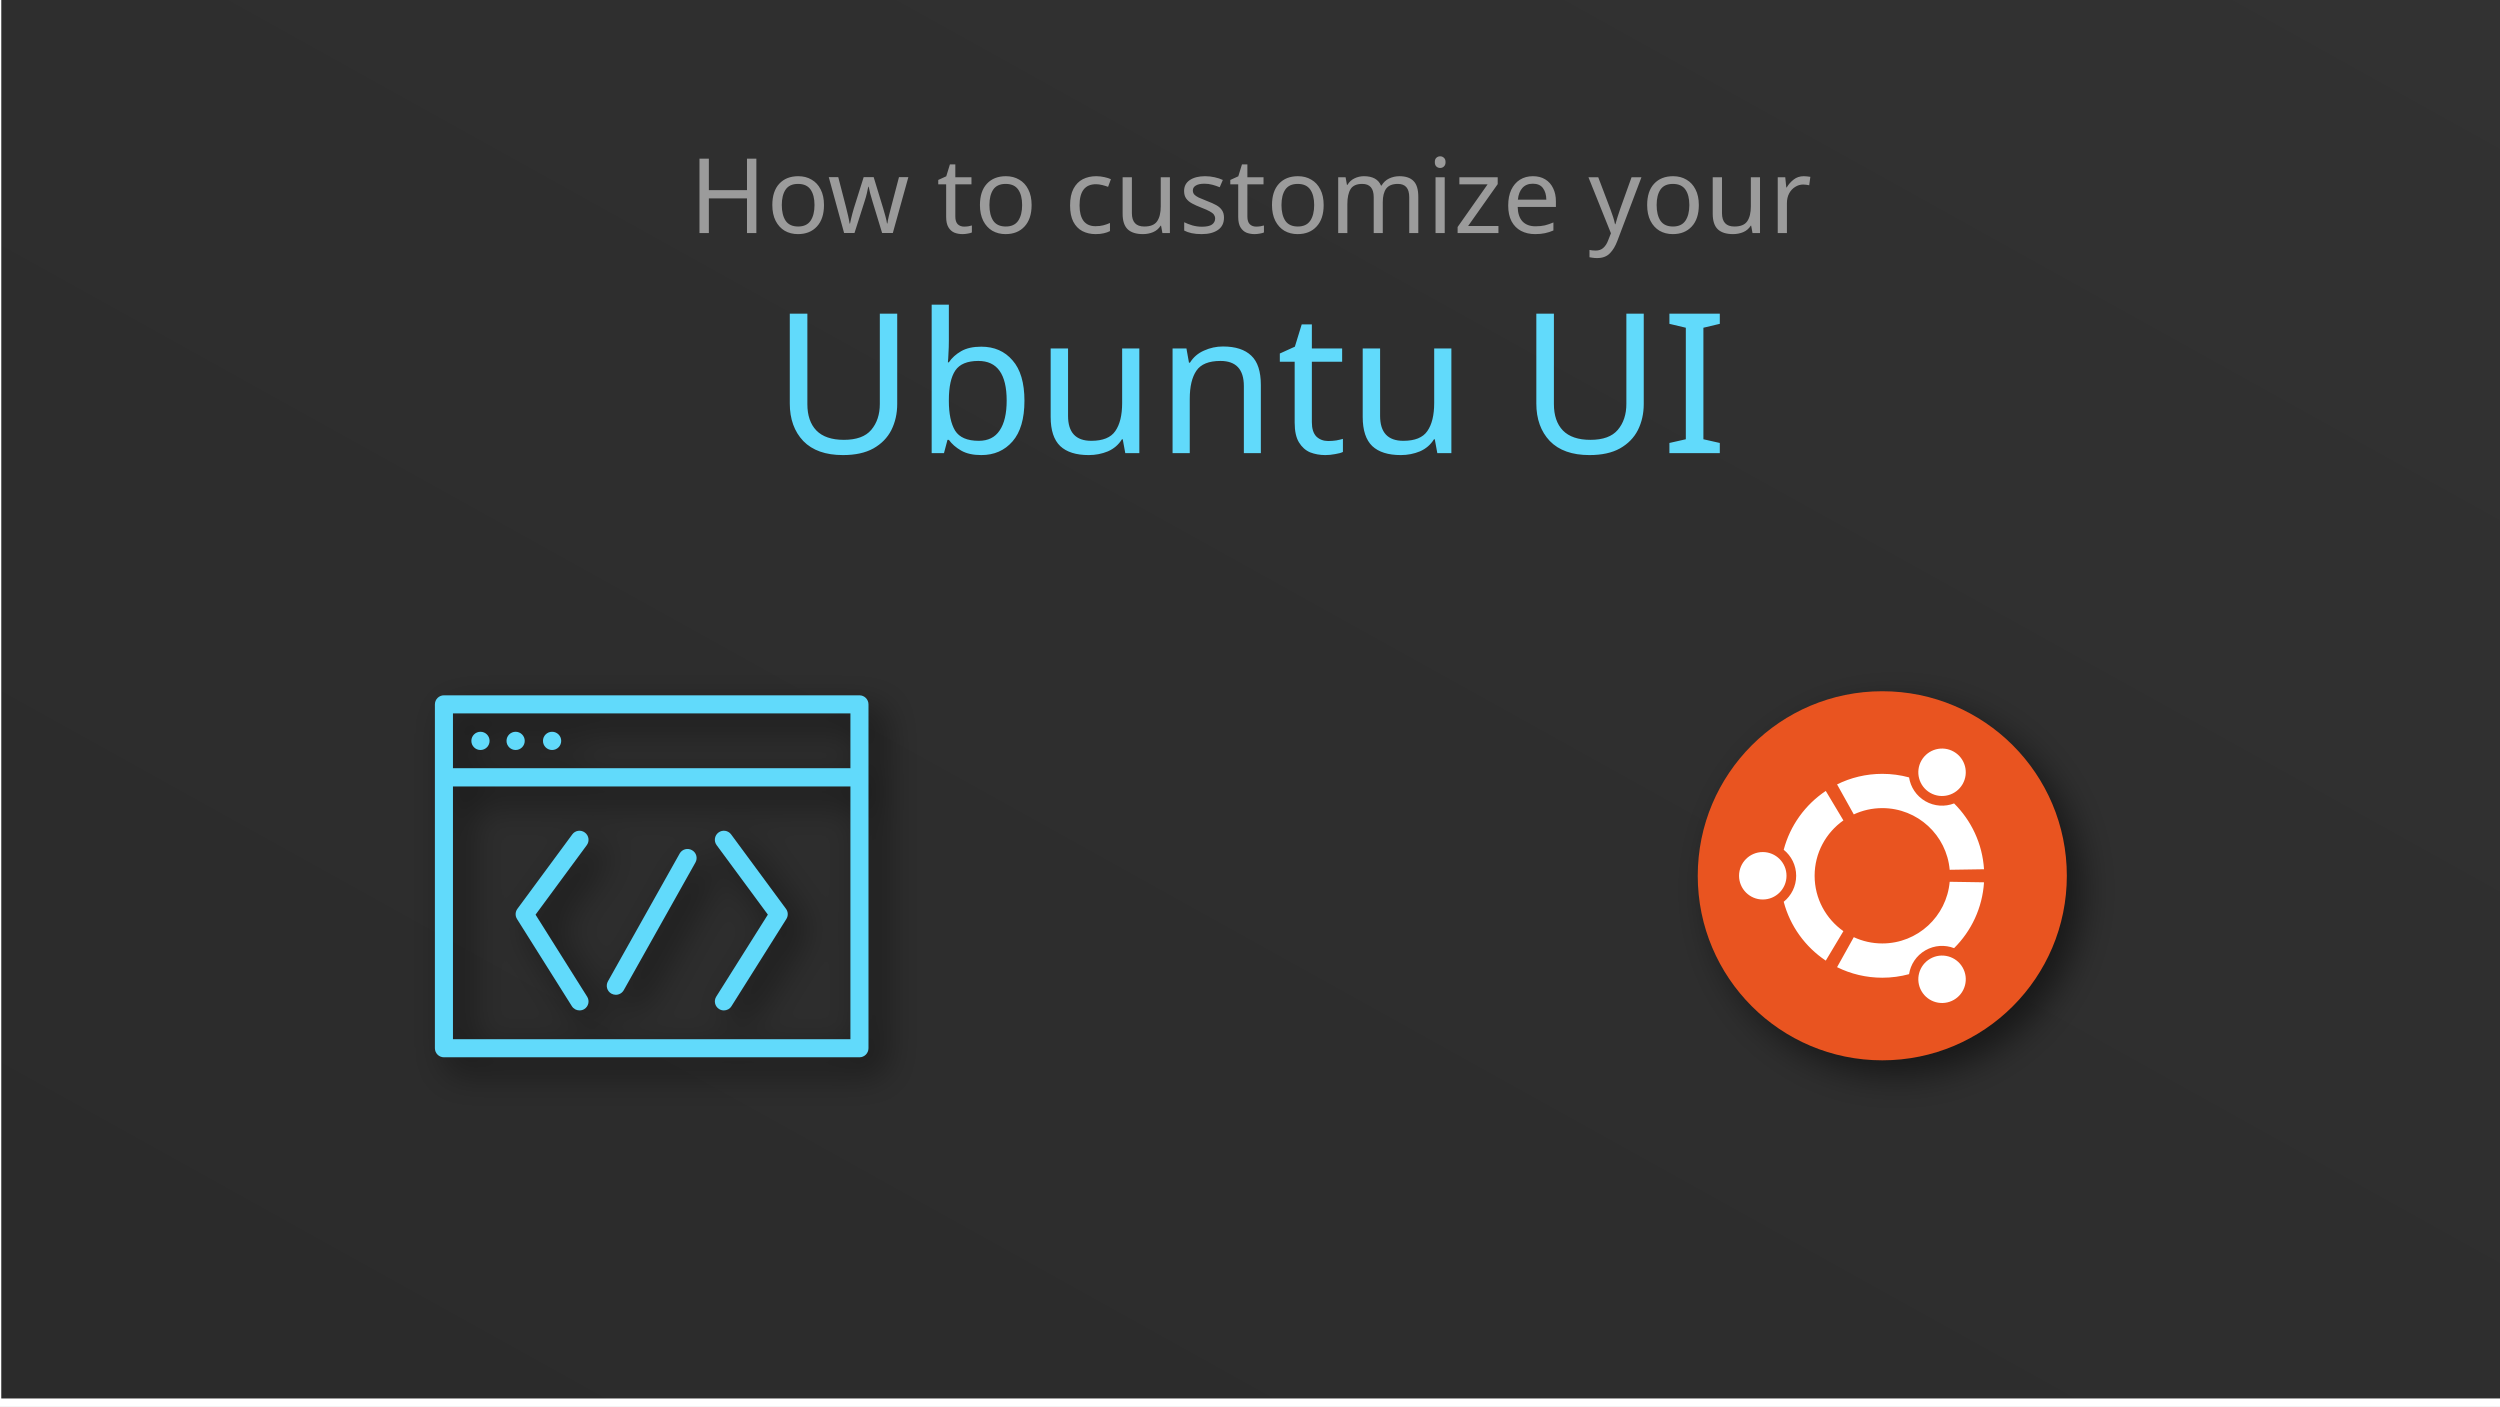
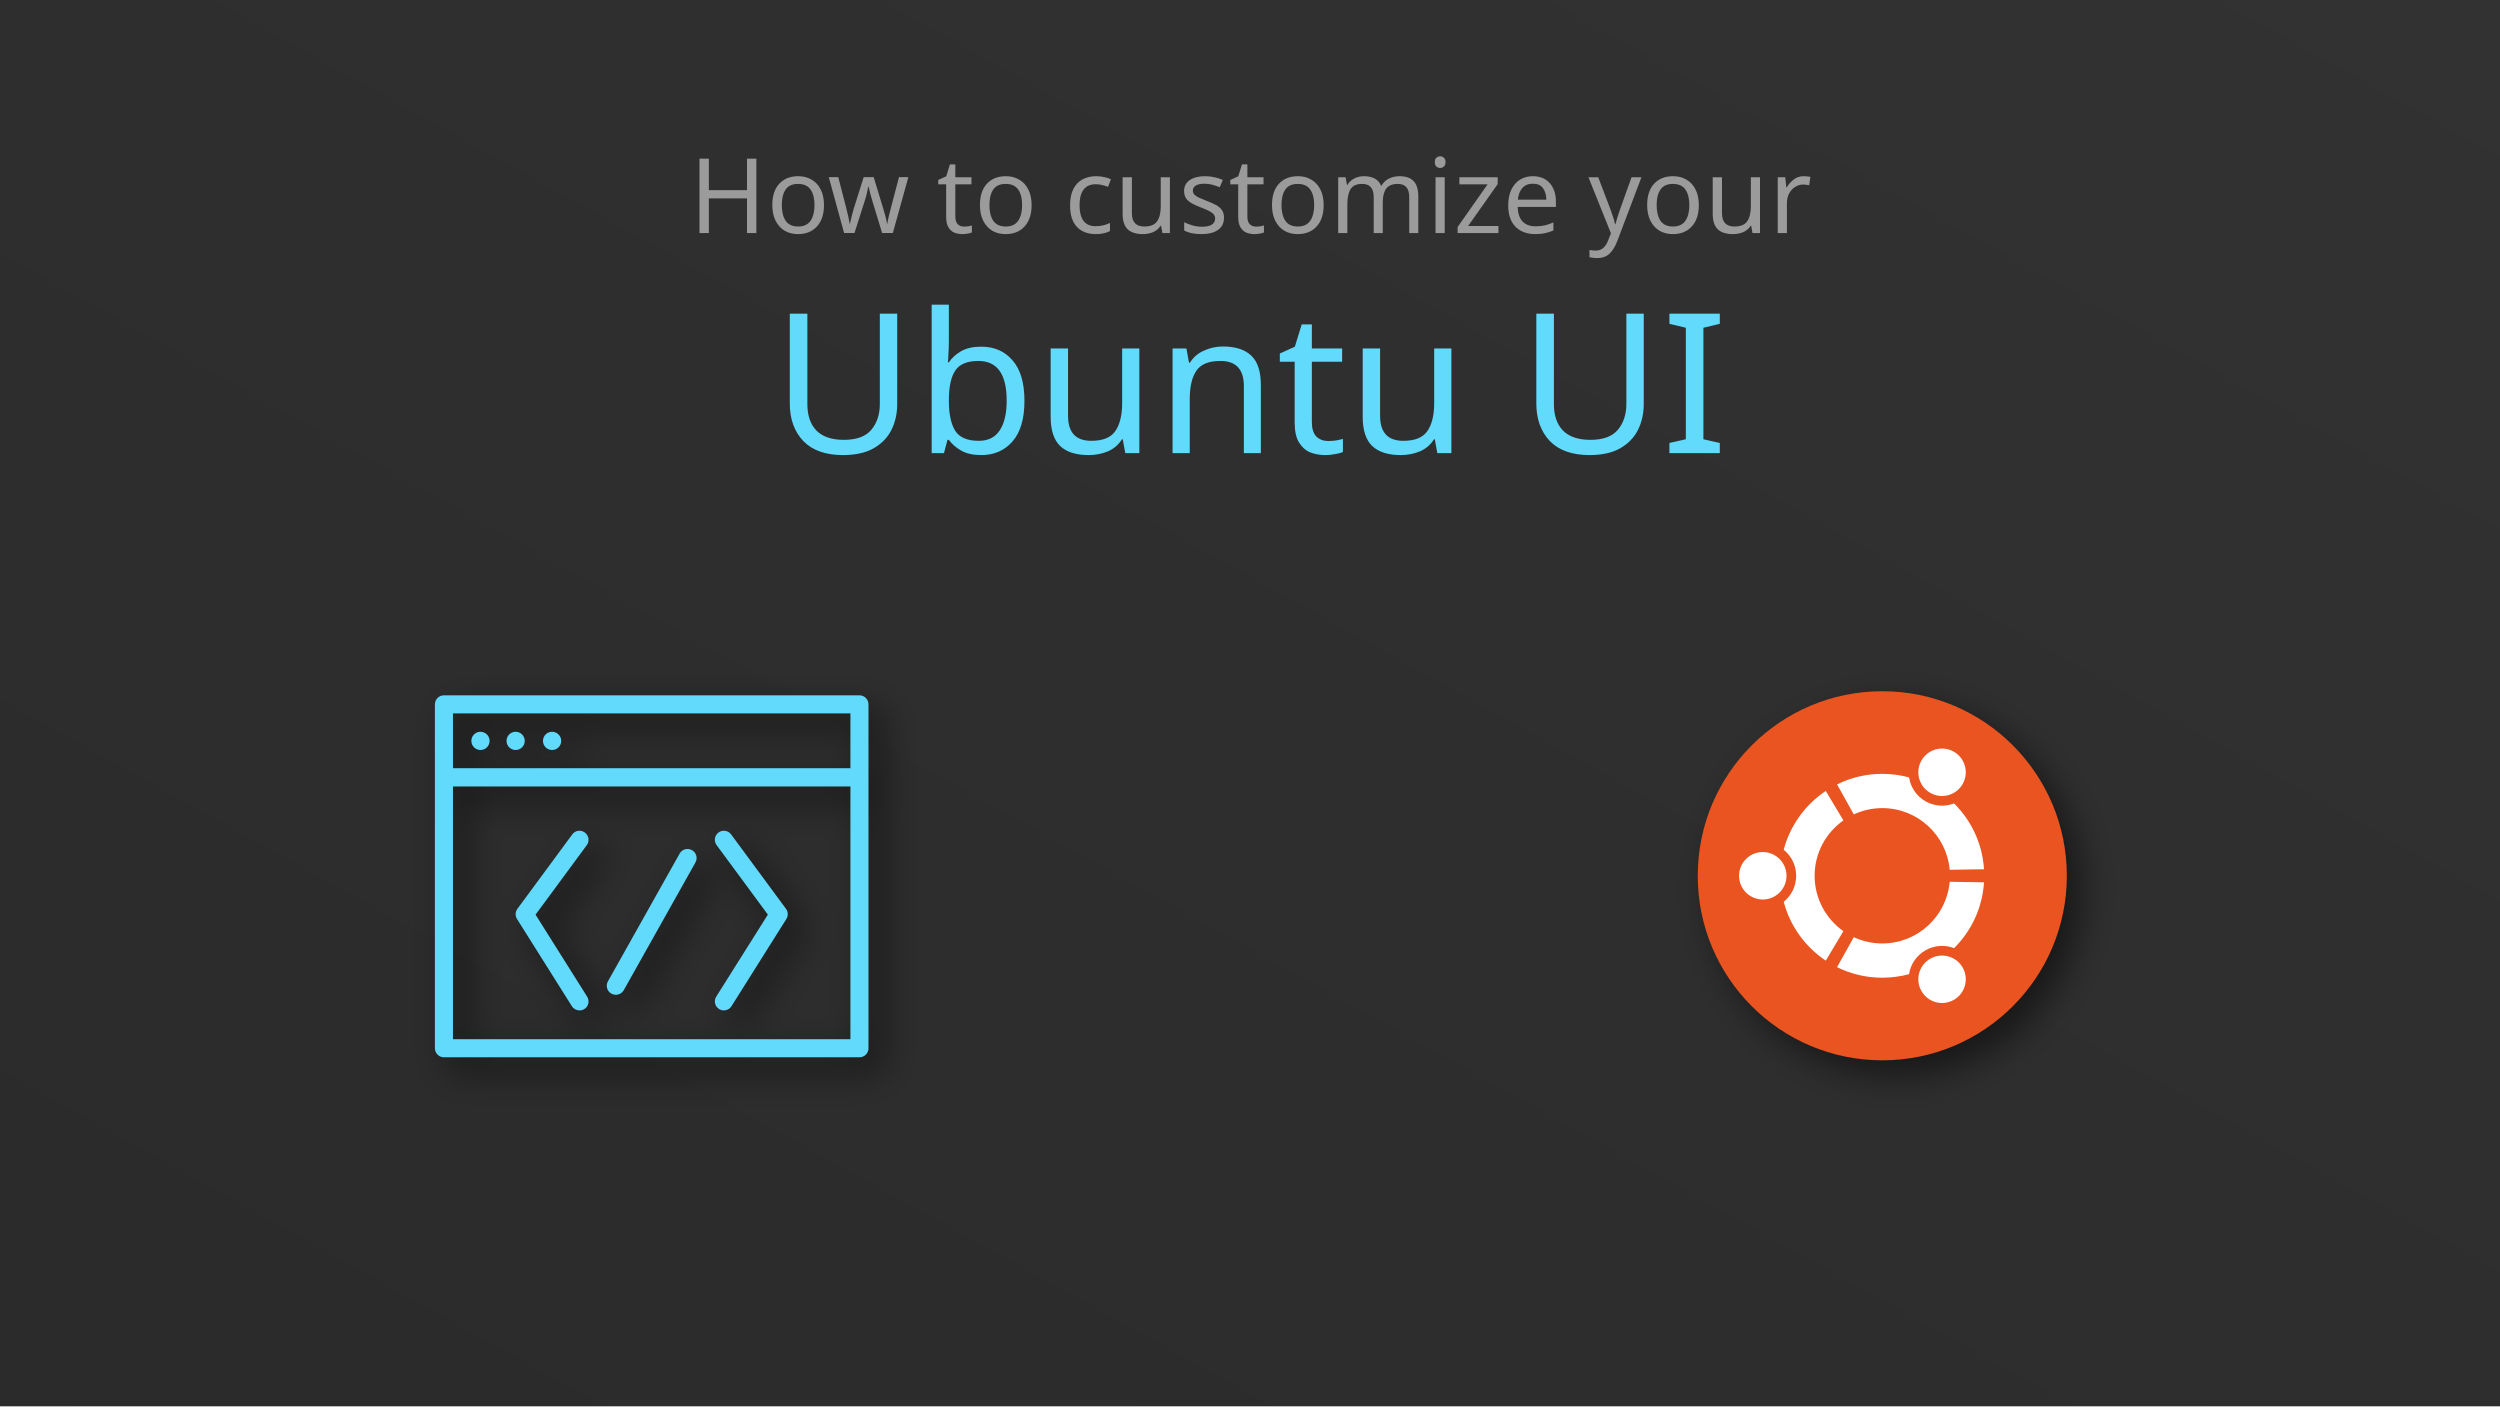
<svg xmlns="http://www.w3.org/2000/svg" width="1920" height="1080" viewBox="0 0 1920 1080" fill="none">
-   <g id="ubuntu" clip-path="url(#clip0)">
-     <rect width="1920" height="1080" fill="white" />
+   <g id="ubuntu">
    <g id="Rectangle">
-       <rect x="1" y="-6" width="1920" height="1080" fill="#323232" />
-       <rect x="1" y="-6" width="1920" height="1080" fill="url(#paint0_linear)" fill-opacity="0.15" />
+       <rect width="1920" height="1080" fill="#323232" />
+       <rect width="1920" height="1080" fill="url(#paint0_linear)" fill-opacity="0.15" />
    </g>
    <path id="Java vs Kotlin" d="M689.057 310.2C689.057 317.6 687.557 324.3 684.557 330.3C681.557 336.2 676.957 340.9 670.757 344.4C664.657 347.8 656.857 349.5 647.357 349.5C634.057 349.5 623.907 345.9 616.907 338.7C610.007 331.4 606.557 321.8 606.557 309.9V240.9H620.057V310.35C620.057 319.05 622.357 325.8 626.957 330.6C631.657 335.4 638.707 337.8 648.107 337.8C657.807 337.8 664.807 335.25 669.107 330.15C673.507 324.95 675.707 318.3 675.707 310.2V240.9H689.057V310.2ZM728.723 261.75C728.723 265.15 728.623 268.35 728.423 271.35C728.323 274.25 728.173 276.55 727.973 278.25H728.723C731.023 274.85 734.173 272 738.173 269.7C742.173 267.4 747.323 266.25 753.623 266.25C763.623 266.25 771.623 269.75 777.623 276.75C783.723 283.65 786.773 294 786.773 307.8C786.773 321.6 783.723 332 777.623 339C771.523 346 763.523 349.5 753.623 349.5C747.323 349.5 742.173 348.35 738.173 346.05C734.173 343.75 731.023 341 728.723 337.8H727.673L724.973 348H715.523V234H728.723V261.75ZM751.373 277.2C742.873 277.2 736.973 279.65 733.673 284.55C730.373 289.45 728.723 297.05 728.723 307.35V307.95C728.723 317.85 730.323 325.45 733.523 330.75C736.823 335.95 742.873 338.55 751.673 338.55C758.873 338.55 764.223 335.9 767.723 330.6C771.323 325.3 773.123 317.65 773.123 307.65C773.123 287.35 765.873 277.2 751.373 277.2ZM875.009 267.6V348H864.209L862.259 337.35H861.659C859.059 341.55 855.459 344.65 850.859 346.65C846.259 348.55 841.359 349.5 836.159 349.5C826.459 349.5 819.159 347.2 814.259 342.6C809.359 337.9 806.909 330.45 806.909 320.25V267.6H820.259V319.35C820.259 332.15 826.209 338.55 838.109 338.55C847.009 338.55 853.159 336.05 856.559 331.05C860.059 326.05 861.809 318.85 861.809 309.45V267.6H875.009ZM939.233 266.1C948.833 266.1 956.083 268.45 960.983 273.15C965.883 277.75 968.333 285.25 968.333 295.65V348H955.283V296.55C955.283 283.65 949.283 277.2 937.283 277.2C928.383 277.2 922.233 279.7 918.833 284.7C915.433 289.7 913.733 296.9 913.733 306.3V348H900.533V267.6H911.183L913.133 278.55H913.883C916.483 274.35 920.083 271.25 924.683 269.25C929.283 267.15 934.133 266.1 939.233 266.1ZM1020.11 338.7C1022.11 338.7 1024.16 338.55 1026.26 338.25C1028.36 337.85 1030.06 337.45 1031.36 337.05V347.1C1029.96 347.8 1027.96 348.35 1025.36 348.75C1022.76 349.25 1020.26 349.5 1017.86 349.5C1013.66 349.5 1009.76 348.8 1006.16 347.4C1002.66 345.9 999.808 343.35 997.608 339.75C995.408 336.15 994.308 331.1 994.308 324.6V277.8H982.908V271.5L994.458 266.25L999.708 249.15H1007.51V267.6H1030.76V277.8H1007.51V324.3C1007.51 329.2 1008.66 332.85 1010.96 335.25C1013.36 337.55 1016.41 338.7 1020.11 338.7ZM1114.66 267.6V348H1103.86L1101.91 337.35H1101.31C1098.71 341.55 1095.11 344.65 1090.51 346.65C1085.91 348.55 1081.01 349.5 1075.81 349.5C1066.11 349.5 1058.81 347.2 1053.91 342.6C1049.01 337.9 1046.56 330.45 1046.56 320.25V267.6H1059.91V319.35C1059.91 332.15 1065.86 338.55 1077.76 338.55C1086.66 338.55 1092.81 336.05 1096.21 331.05C1099.71 326.05 1101.46 318.85 1101.46 309.45V267.6H1114.66ZM1262.4 310.2C1262.4 317.6 1260.9 324.3 1257.9 330.3C1254.9 336.2 1250.3 340.9 1244.1 344.4C1238 347.8 1230.2 349.5 1220.7 349.5C1207.4 349.5 1197.25 345.9 1190.25 338.7C1183.35 331.4 1179.9 321.8 1179.9 309.9V240.9H1193.4V310.35C1193.4 319.05 1195.7 325.8 1200.3 330.6C1205 335.4 1212.05 337.8 1221.45 337.8C1231.15 337.8 1238.15 335.25 1242.45 330.15C1246.85 324.95 1249.05 318.3 1249.05 310.2V240.9H1262.4V310.2ZM1320.81 348H1282.11V340.2L1294.71 337.35V251.7L1282.11 248.7V240.9H1320.81V248.7L1308.21 251.7V337.35L1320.81 340.2V348Z" fill="#61DAFB" />
    <path id="Android development" d="M580.885 179H573.685V152.36H544.405V179H537.205V121.88H544.405V146.04H573.685V121.88H580.885V179ZM632.822 157.48C632.822 164.573 631.009 170.067 627.382 173.96C623.809 177.853 618.956 179.8 612.822 179.8C609.036 179.8 605.649 178.947 602.662 177.24C599.729 175.48 597.409 172.947 595.702 169.64C593.996 166.28 593.142 162.227 593.142 157.48C593.142 150.387 594.929 144.92 598.502 141.08C602.076 137.24 606.929 135.32 613.062 135.32C616.956 135.32 620.369 136.2 623.302 137.96C626.289 139.667 628.609 142.173 630.262 145.48C631.969 148.733 632.822 152.733 632.822 157.48ZM600.422 157.48C600.422 162.547 601.409 166.573 603.382 169.56C605.409 172.493 608.609 173.96 612.982 173.96C617.302 173.96 620.476 172.493 622.502 169.56C624.529 166.573 625.542 162.547 625.542 157.48C625.542 152.413 624.529 148.44 622.502 145.56C620.476 142.68 617.276 141.24 612.902 141.24C608.529 141.24 605.356 142.68 603.382 145.56C601.409 148.44 600.422 152.413 600.422 157.48ZM670.097 154.76C669.404 152.573 668.791 150.44 668.257 148.36C667.777 146.227 667.404 144.573 667.137 143.4H666.817C666.604 144.573 666.257 146.227 665.777 148.36C665.297 150.44 664.684 152.6 663.937 154.84L656.257 178.92H648.257L636.497 136.04H643.777L649.697 158.92C650.284 161.213 650.844 163.533 651.377 165.88C651.911 168.227 652.284 170.173 652.497 171.72H652.817C653.031 170.813 653.271 169.693 653.537 168.36C653.857 167.027 654.204 165.64 654.577 164.2C654.951 162.707 655.324 161.373 655.697 160.2L663.297 136.04H670.977L678.337 160.2C678.924 162.013 679.484 163.987 680.017 166.12C680.604 168.253 681.004 170.093 681.217 171.64H681.537C681.697 170.307 682.044 168.467 682.577 166.12C683.164 163.773 683.777 161.373 684.417 158.92L690.417 136.04H697.617L685.697 178.92H677.457L670.097 154.76ZM740.409 174.04C741.476 174.04 742.569 173.96 743.689 173.8C744.809 173.587 745.716 173.373 746.409 173.16V178.52C745.662 178.893 744.596 179.187 743.209 179.4C741.822 179.667 740.489 179.8 739.209 179.8C736.969 179.8 734.889 179.427 732.969 178.68C731.102 177.88 729.582 176.52 728.409 174.6C727.236 172.68 726.649 169.987 726.649 166.52V141.56H720.569V138.2L726.729 135.4L729.529 126.28H733.689V136.12H746.089V141.56H733.689V166.36C733.689 168.973 734.302 170.92 735.529 172.2C736.809 173.427 738.436 174.04 740.409 174.04ZM792.275 157.48C792.275 164.573 790.462 170.067 786.835 173.96C783.262 177.853 778.409 179.8 772.275 179.8C768.489 179.8 765.102 178.947 762.115 177.24C759.182 175.48 756.862 172.947 755.155 169.64C753.449 166.28 752.595 162.227 752.595 157.48C752.595 150.387 754.382 144.92 757.955 141.08C761.529 137.24 766.382 135.32 772.515 135.32C776.409 135.32 779.822 136.2 782.755 137.96C785.742 139.667 788.062 142.173 789.715 145.48C791.422 148.733 792.275 152.733 792.275 157.48ZM759.875 157.48C759.875 162.547 760.862 166.573 762.835 169.56C764.862 172.493 768.062 173.96 772.435 173.96C776.755 173.96 779.929 172.493 781.955 169.56C783.982 166.573 784.995 162.547 784.995 157.48C784.995 152.413 783.982 148.44 781.955 145.56C779.929 142.68 776.729 141.24 772.355 141.24C767.982 141.24 764.809 142.68 762.835 145.56C760.862 148.44 759.875 152.413 759.875 157.48ZM841.414 179.8C837.627 179.8 834.241 179.027 831.254 177.48C828.321 175.933 826.001 173.533 824.294 170.28C822.641 167.027 821.814 162.867 821.814 157.8C821.814 152.52 822.694 148.227 824.454 144.92C826.214 141.613 828.587 139.187 831.574 137.64C834.614 136.093 838.054 135.32 841.894 135.32C844.081 135.32 846.187 135.56 848.214 136.04C850.241 136.467 851.894 137 853.174 137.64L851.014 143.48C849.734 143 848.241 142.547 846.534 142.12C844.827 141.693 843.227 141.48 841.734 141.48C833.307 141.48 829.094 146.893 829.094 157.72C829.094 162.893 830.107 166.867 832.134 169.64C834.214 172.36 837.281 173.72 841.334 173.72C843.681 173.72 845.734 173.48 847.494 173C849.307 172.52 850.961 171.933 852.454 171.24V177.48C851.014 178.227 849.414 178.787 847.654 179.16C845.947 179.587 843.867 179.8 841.414 179.8ZM898.492 136.12V179H892.732L891.692 173.32H891.372C889.985 175.56 888.065 177.213 885.612 178.28C883.158 179.293 880.545 179.8 877.772 179.8C872.598 179.8 868.705 178.573 866.092 176.12C863.478 173.613 862.172 169.64 862.172 164.2V136.12H869.292V163.72C869.292 170.547 872.465 173.96 878.812 173.96C883.558 173.96 886.838 172.627 888.652 169.96C890.518 167.293 891.452 163.453 891.452 158.44V136.12H898.492ZM940.025 167.16C940.025 171.32 938.478 174.467 935.385 176.6C932.291 178.733 928.131 179.8 922.905 179.8C919.918 179.8 917.331 179.56 915.145 179.08C913.011 178.6 911.118 177.933 909.465 177.08V170.68C911.171 171.533 913.225 172.333 915.625 173.08C918.078 173.773 920.558 174.12 923.065 174.12C926.638 174.12 929.225 173.56 930.825 172.44C932.425 171.267 933.225 169.72 933.225 167.8C933.225 166.733 932.931 165.773 932.345 164.92C931.758 164.067 930.691 163.213 929.145 162.36C927.651 161.507 925.491 160.547 922.665 159.48C919.891 158.413 917.518 157.347 915.545 156.28C913.571 155.213 912.051 153.933 910.985 152.44C909.918 150.947 909.385 149.027 909.385 146.68C909.385 143.053 910.851 140.253 913.785 138.28C916.771 136.307 920.665 135.32 925.465 135.32C928.078 135.32 930.505 135.587 932.745 136.12C935.038 136.6 937.171 137.293 939.145 138.2L936.745 143.8C934.931 143.053 933.038 142.413 931.065 141.88C929.091 141.347 927.065 141.08 924.985 141.08C922.105 141.08 919.891 141.56 918.345 142.52C916.851 143.427 916.105 144.68 916.105 146.28C916.105 147.453 916.451 148.467 917.145 149.32C917.838 150.12 918.985 150.92 920.585 151.72C922.238 152.467 924.425 153.373 927.145 154.44C929.865 155.453 932.185 156.493 934.105 157.56C936.025 158.627 937.491 159.933 938.505 161.48C939.518 162.973 940.025 164.867 940.025 167.16ZM964.706 174.04C965.773 174.04 966.866 173.96 967.986 173.8C969.106 173.587 970.013 173.373 970.706 173.16V178.52C969.959 178.893 968.893 179.187 967.506 179.4C966.119 179.667 964.786 179.8 963.506 179.8C961.266 179.8 959.186 179.427 957.266 178.68C955.399 177.88 953.879 176.52 952.706 174.6C951.533 172.68 950.946 169.987 950.946 166.52V141.56H944.866V138.2L951.026 135.4L953.826 126.28H957.986V136.12H970.386V141.56H957.986V166.36C957.986 168.973 958.599 170.92 959.826 172.2C961.106 173.427 962.733 174.04 964.706 174.04ZM1016.57 157.48C1016.57 164.573 1014.76 170.067 1011.13 173.96C1007.56 177.853 1002.71 179.8 996.572 179.8C992.786 179.8 989.399 178.947 986.412 177.24C983.479 175.48 981.159 172.947 979.452 169.64C977.746 166.28 976.892 162.227 976.892 157.48C976.892 150.387 978.679 144.92 982.252 141.08C985.826 137.24 990.679 135.32 996.812 135.32C1000.71 135.32 1004.12 136.2 1007.05 137.96C1010.04 139.667 1012.36 142.173 1014.01 145.48C1015.72 148.733 1016.57 152.733 1016.57 157.48ZM984.172 157.48C984.172 162.547 985.159 166.573 987.132 169.56C989.159 172.493 992.359 173.96 996.732 173.96C1001.05 173.96 1004.23 172.493 1006.25 169.56C1008.28 166.573 1009.29 162.547 1009.29 157.48C1009.29 152.413 1008.28 148.44 1006.25 145.56C1004.23 142.68 1001.03 141.24 996.652 141.24C992.279 141.24 989.106 142.68 987.132 145.56C985.159 148.44 984.172 152.413 984.172 157.48ZM1074.77 135.32C1079.62 135.32 1083.25 136.573 1085.65 139.08C1088.05 141.533 1089.25 145.533 1089.25 151.08V179H1082.29V151.4C1082.29 144.627 1079.38 141.24 1073.57 141.24C1069.41 141.24 1066.42 142.44 1064.61 144.84C1062.85 147.24 1061.97 150.733 1061.97 155.32V179H1055.01V151.4C1055.01 144.627 1052.08 141.24 1046.21 141.24C1041.89 141.24 1038.9 142.573 1037.25 145.24C1035.6 147.907 1034.77 151.747 1034.77 156.76V179H1027.73V136.12H1033.41L1034.45 141.96H1034.85C1036.18 139.72 1037.97 138.067 1040.21 137C1042.5 135.88 1044.93 135.32 1047.49 135.32C1054.21 135.32 1058.58 137.72 1060.61 142.52H1061.01C1062.45 140.067 1064.4 138.253 1066.85 137.08C1069.36 135.907 1072 135.32 1074.77 135.32ZM1106.1 120.04C1107.16 120.04 1108.1 120.413 1108.9 121.16C1109.75 121.853 1110.18 122.973 1110.18 124.52C1110.18 126.013 1109.75 127.133 1108.9 127.88C1108.1 128.627 1107.16 129 1106.1 129C1104.92 129 1103.94 128.627 1103.14 127.88C1102.34 127.133 1101.94 126.013 1101.94 124.52C1101.94 122.973 1102.34 121.853 1103.14 121.16C1103.94 120.413 1104.92 120.04 1106.1 120.04ZM1109.54 136.12V179H1102.5V136.12H1109.54ZM1150.8 179H1119.44V174.36L1142.48 141.56H1120.8V136.12H1150.24V141.4L1127.52 173.56H1150.8V179ZM1177.26 135.32C1180.94 135.32 1184.09 136.12 1186.7 137.72C1189.37 139.32 1191.39 141.587 1192.78 144.52C1194.22 147.4 1194.94 150.787 1194.94 154.68V158.92H1165.58C1165.69 163.773 1166.91 167.48 1169.26 170.04C1171.66 172.547 1174.99 173.8 1179.26 173.8C1181.98 173.8 1184.38 173.56 1186.46 173.08C1188.59 172.547 1190.78 171.8 1193.02 170.84V177C1190.83 177.96 1188.67 178.653 1186.54 179.08C1184.41 179.56 1181.87 179.8 1178.94 179.8C1174.89 179.8 1171.29 178.973 1168.14 177.32C1165.05 175.667 1162.62 173.213 1160.86 169.96C1159.15 166.653 1158.3 162.627 1158.3 157.88C1158.3 153.187 1159.07 149.16 1160.62 145.8C1162.22 142.44 1164.43 139.853 1167.26 138.04C1170.14 136.227 1173.47 135.32 1177.26 135.32ZM1177.18 141.08C1173.82 141.08 1171.15 142.173 1169.18 144.36C1167.26 146.493 1166.11 149.48 1165.74 153.32H1187.58C1187.53 149.693 1186.67 146.76 1185.02 144.52C1183.37 142.227 1180.75 141.08 1177.18 141.08ZM1219.92 136.12H1227.44L1236.72 160.52C1237.52 162.653 1238.24 164.707 1238.88 166.68C1239.52 168.6 1240 170.44 1240.32 172.2H1240.64C1240.96 170.867 1241.46 169.133 1242.16 167C1242.85 164.813 1243.57 162.627 1244.32 160.44L1253.04 136.12H1260.64L1242.16 184.92C1240.66 188.973 1238.72 192.2 1236.32 194.6C1233.97 197 1230.72 198.2 1226.56 198.2C1225.28 198.2 1224.16 198.12 1223.2 197.96C1222.24 197.853 1221.41 197.72 1220.72 197.56V191.96C1221.3 192.067 1222 192.173 1222.8 192.28C1223.65 192.387 1224.53 192.44 1225.44 192.44C1227.89 192.44 1229.86 191.747 1231.36 190.36C1232.9 188.973 1234.1 187.133 1234.96 184.84L1237.2 179.16L1219.92 136.12ZM1304.7 157.48C1304.7 164.573 1302.88 170.067 1299.26 173.96C1295.68 177.853 1290.83 179.8 1284.7 179.8C1280.91 179.8 1277.52 178.947 1274.54 177.24C1271.6 175.48 1269.28 172.947 1267.58 169.64C1265.87 166.28 1265.02 162.227 1265.02 157.48C1265.02 150.387 1266.8 144.92 1270.38 141.08C1273.95 137.24 1278.8 135.32 1284.94 135.32C1288.83 135.32 1292.24 136.2 1295.18 137.96C1298.16 139.667 1300.48 142.173 1302.14 145.48C1303.84 148.733 1304.7 152.733 1304.7 157.48ZM1272.3 157.48C1272.3 162.547 1273.28 166.573 1275.26 169.56C1277.28 172.493 1280.48 173.96 1284.86 173.96C1289.18 173.96 1292.35 172.493 1294.38 169.56C1296.4 166.573 1297.42 162.547 1297.42 157.48C1297.42 152.413 1296.4 148.44 1294.38 145.56C1292.35 142.68 1289.15 141.24 1284.78 141.24C1280.4 141.24 1277.23 142.68 1275.26 145.56C1273.28 148.44 1272.3 152.413 1272.3 157.48ZM1351.69 136.12V179H1345.93L1344.89 173.32H1344.57C1343.19 175.56 1341.27 177.213 1338.81 178.28C1336.36 179.293 1333.75 179.8 1330.97 179.8C1325.8 179.8 1321.91 178.573 1319.29 176.12C1316.68 173.613 1315.37 169.64 1315.37 164.2V136.12H1322.49V163.72C1322.49 170.547 1325.67 173.96 1332.01 173.96C1336.76 173.96 1340.04 172.627 1341.85 169.96C1343.72 167.293 1344.65 163.453 1344.65 158.44V136.12H1351.69ZM1385.31 135.32C1386.11 135.32 1386.96 135.373 1387.87 135.48C1388.83 135.533 1389.65 135.64 1390.35 135.8L1389.47 142.28C1388.77 142.12 1388 141.987 1387.15 141.88C1386.35 141.773 1385.57 141.72 1384.83 141.72C1382.64 141.72 1380.59 142.333 1378.67 143.56C1376.75 144.733 1375.2 146.413 1374.03 148.6C1372.91 150.733 1372.35 153.24 1372.35 156.12V179H1365.31V136.12H1371.07L1371.87 143.96H1372.19C1373.57 141.613 1375.36 139.587 1377.55 137.88C1379.73 136.173 1382.32 135.32 1385.31 135.32Z" fill="#9B9B9B" />
    <g id="cof_orange_hex 1" filter="url(#filter0_d)">
      <g id="Group">
        <path id="Vector" d="M1587.33 672.595C1587.33 750.874 1523.88 814.33 1445.6 814.33C1367.32 814.33 1303.87 750.874 1303.87 672.595C1303.87 594.321 1367.32 530.867 1445.6 530.867C1523.88 530.867 1587.33 594.32 1587.33 672.595Z" fill="#E95420" />
        <path id="Vector_2" d="M1372.04 672.595C1372.04 682.659 1363.88 690.82 1353.81 690.82C1343.75 690.82 1335.59 682.66 1335.59 672.595C1335.59 662.535 1343.75 654.376 1353.81 654.376C1363.88 654.376 1372.04 662.535 1372.04 672.595ZM1475.72 761.201C1480.75 769.91 1491.89 772.897 1500.6 767.871C1509.32 762.838 1512.31 751.692 1507.27 742.976C1502.24 734.261 1491.1 731.281 1482.39 736.313C1473.67 741.346 1470.68 752.486 1475.72 761.201ZM1507.27 602.219C1512.3 593.502 1509.32 582.359 1500.6 577.332C1491.89 572.3 1480.75 575.286 1475.71 583.999C1470.68 592.714 1473.67 603.856 1482.38 608.888C1491.1 613.92 1502.25 610.934 1507.27 602.219ZM1445.6 620.632C1472.75 620.632 1495.03 641.446 1497.36 667.996L1523.73 667.58C1522.48 647.853 1513.92 630.111 1500.74 617.029C1493.76 619.722 1485.66 619.356 1478.67 615.319C1471.68 611.282 1467.31 604.448 1466.16 597.044C1459.6 595.264 1452.71 594.311 1445.6 594.311C1433.13 594.311 1421.34 597.227 1410.87 602.414L1423.71 625.457C1430.36 622.367 1437.78 620.632 1445.6 620.632ZM1393.63 672.595C1393.63 655.018 1402.37 639.474 1415.73 630.075L1402.19 607.441C1386.5 617.915 1374.82 633.892 1369.89 652.624C1375.73 657.321 1379.46 664.521 1379.46 672.596C1379.46 680.676 1375.72 687.876 1369.89 692.574C1374.82 711.305 1386.5 727.282 1402.19 737.762L1415.73 715.128C1402.37 705.722 1393.63 690.184 1393.63 672.595ZM1445.6 724.568C1437.78 724.568 1430.36 722.834 1423.71 719.738L1410.87 742.781C1421.34 747.972 1433.13 750.885 1445.6 750.885C1452.71 750.885 1459.6 749.939 1466.16 748.156C1467.31 740.747 1471.68 733.913 1478.67 729.883C1485.66 725.846 1493.76 725.479 1500.74 728.172C1513.93 715.084 1522.48 697.342 1523.73 677.615L1497.36 677.206C1495.03 703.749 1472.75 724.568 1445.6 724.568Z" fill="white" />
      </g>
    </g>
    <g id="browser" filter="url(#filter1_d)">
      <path id="Shape" fill-rule="evenodd" clip-rule="evenodd" d="M340.938 812H660.062C663.878 812 667 808.872 667 805.05V540.95C667 537.127 663.878 534 660.062 534H340.938C337.108 534 334 537.127 334 540.95V805.05C334 808.872 337.108 812 340.938 812ZM653.125 798.1H347.875V547.9H653.125V798.1Z" fill="#61DAFB" />
      <path id="Shape_2" d="M653.065 604H347.935C344.107 604 341 600.85 341 597C341 593.15 344.107 590 347.935 590H653.065C656.879 590 660 593.15 660 597C660 600.85 656.879 604 653.065 604Z" fill="#61DAFB" />
-       <path id="Shape_3" d="M445.083 776C442.783 776 440.524 774.864 439.208 772.785L397.059 705.795C395.549 703.356 395.66 700.308 397.35 697.993L439.499 640.829C441.771 637.711 446.094 637.073 449.184 639.402C452.26 641.674 452.925 646.012 450.639 649.088L411.303 702.456L450.93 765.44C452.966 768.669 451.996 772.965 448.754 774.975C447.632 775.681 446.343 776 445.083 776V776Z" fill="#61DAFB" />
-       <path id="Shape_4" d="M555.94 776C554.679 776 553.391 775.681 552.254 774.933C549.011 772.91 548.028 768.628 550.079 765.4L589.712 702.422L550.356 649.047C548.083 645.957 548.734 641.634 551.811 639.362C554.887 637.075 559.225 637.74 561.497 640.816L603.639 697.974C605.343 700.274 605.454 703.364 603.93 705.775L561.775 772.758C560.486 774.864 558.241 776 555.94 776V776Z" fill="#61DAFB" />
-       <path id="Shape_5" d="M472.956 764C471.801 764 470.646 763.709 469.56 763.127C466.207 761.258 465.01 757.048 466.889 753.655L521.963 655.546C523.842 652.194 528.058 650.99 531.453 652.928C534.793 654.798 535.989 658.994 534.111 662.36L479.036 760.468C477.756 762.726 475.391 764 472.956 764V764Z" fill="#61DAFB" />
+       <path id="Shape_3" d="M445.083 776C442.783 776 440.524 774.864 439.208 772.785L397.059 705.795C395.549 703.356 395.66 700.308 397.35 697.993L439.499 640.829C441.771 637.711 446.094 637.073 449.184 639.402C452.26 641.674 452.925 646.012 450.639 649.088L411.303 702.456L450.93 765.44C452.966 768.669 451.996 772.965 448.754 774.975C447.632 775.681 446.343 776 445.083 776Z" fill="#61DAFB" />
+       <path id="Shape_4" d="M555.94 776C554.679 776 553.391 775.681 552.254 774.933C549.011 772.91 548.028 768.628 550.079 765.4L589.712 702.422L550.356 649.047C548.083 645.957 548.734 641.634 551.811 639.362C554.887 637.075 559.225 637.74 561.497 640.816L603.639 697.974C605.343 700.274 605.454 703.364 603.93 705.775L561.775 772.758C560.486 774.864 558.241 776 555.94 776Z" fill="#61DAFB" />
+       <path id="Shape_5" d="M472.956 764C471.801 764 470.646 763.709 469.56 763.127C466.207 761.258 465.01 757.048 466.889 753.655L521.963 655.546C523.842 652.194 528.058 650.99 531.453 652.928C534.793 654.798 535.989 658.994 534.111 662.36L479.036 760.468C477.756 762.726 475.391 764 472.956 764Z" fill="#61DAFB" />
      <path id="Shape_6" d="M376 569C376 572.868 372.868 576 369 576C365.132 576 362 572.868 362 569C362 565.132 365.132 562 369 562C372.868 562 376 565.132 376 569Z" fill="#61DAFB" />
      <path id="Shape_7" d="M403 569C403 572.868 399.868 576 396 576C392.132 576 389 572.868 389 569C389 565.132 392.132 562 396 562C399.868 562 403 565.132 403 569Z" fill="#61DAFB" />
      <path id="Shape_8" d="M431 569C431 572.868 427.868 576 424 576C420.132 576 417 572.868 417 569C417 565.132 420.132 562 424 562C427.868 562 431 565.132 431 569Z" fill="#61DAFB" />
    </g>
  </g>
  <defs>
    <filter id="filter0_d" x="1217" y="444" width="479.197" height="479.197" filterUnits="userSpaceOnUse" color-interpolation-filters="sRGB">
      <feFlood flood-opacity="0" result="BackgroundImageFix" />
      <feColorMatrix in="SourceAlpha" type="matrix" values="0 0 0 0 0 0 0 0 0 0 0 0 0 0 0 0 0 0 127 0" />
      <feOffset dx="11" dy="11" />
      <feGaussianBlur stdDeviation="13.5" />
      <feColorMatrix type="matrix" values="0 0 0 0 0 0 0 0 0 0 0 0 0 0 0 0 0 0 0.5 0" />
      <feBlend mode="normal" in2="BackgroundImageFix" result="effect1_dropShadow" />
      <feBlend mode="normal" in="SourceGraphic" in2="effect1_dropShadow" result="shape" />
    </filter>
    <filter id="filter1_d" x="318" y="518" width="387" height="332" filterUnits="userSpaceOnUse" color-interpolation-filters="sRGB">
      <feFlood flood-opacity="0" result="BackgroundImageFix" />
      <feColorMatrix in="SourceAlpha" type="matrix" values="0 0 0 0 0 0 0 0 0 0 0 0 0 0 0 0 0 0 127 0" />
      <feOffset dx="11" dy="11" />
      <feGaussianBlur stdDeviation="13.5" />
      <feColorMatrix type="matrix" values="0 0 0 0 0 0 0 0 0 0 0 0 0 0 0 0 0 0 0.5 0" />
      <feBlend mode="normal" in2="BackgroundImageFix" result="effect1_dropShadow" />
      <feBlend mode="normal" in="SourceGraphic" in2="effect1_dropShadow" result="shape" />
    </filter>
-     <linearGradient id="paint0_linear" x1="949.605" y1="-546" x2="32.258" y2="1104.2" gradientUnits="userSpaceOnUse">
+     <linearGradient id="paint0_linear" x1="948.605" y1="-540" x2="31.258" y2="1110.2" gradientUnits="userSpaceOnUse">
      <stop stop-color="#0B0B0B" stop-opacity="0.01" />
      <stop offset="1" />
    </linearGradient>
-     <clipPath id="clip0">
-       <rect width="1920" height="1080" fill="white" />
-     </clipPath>
  </defs>
</svg>
